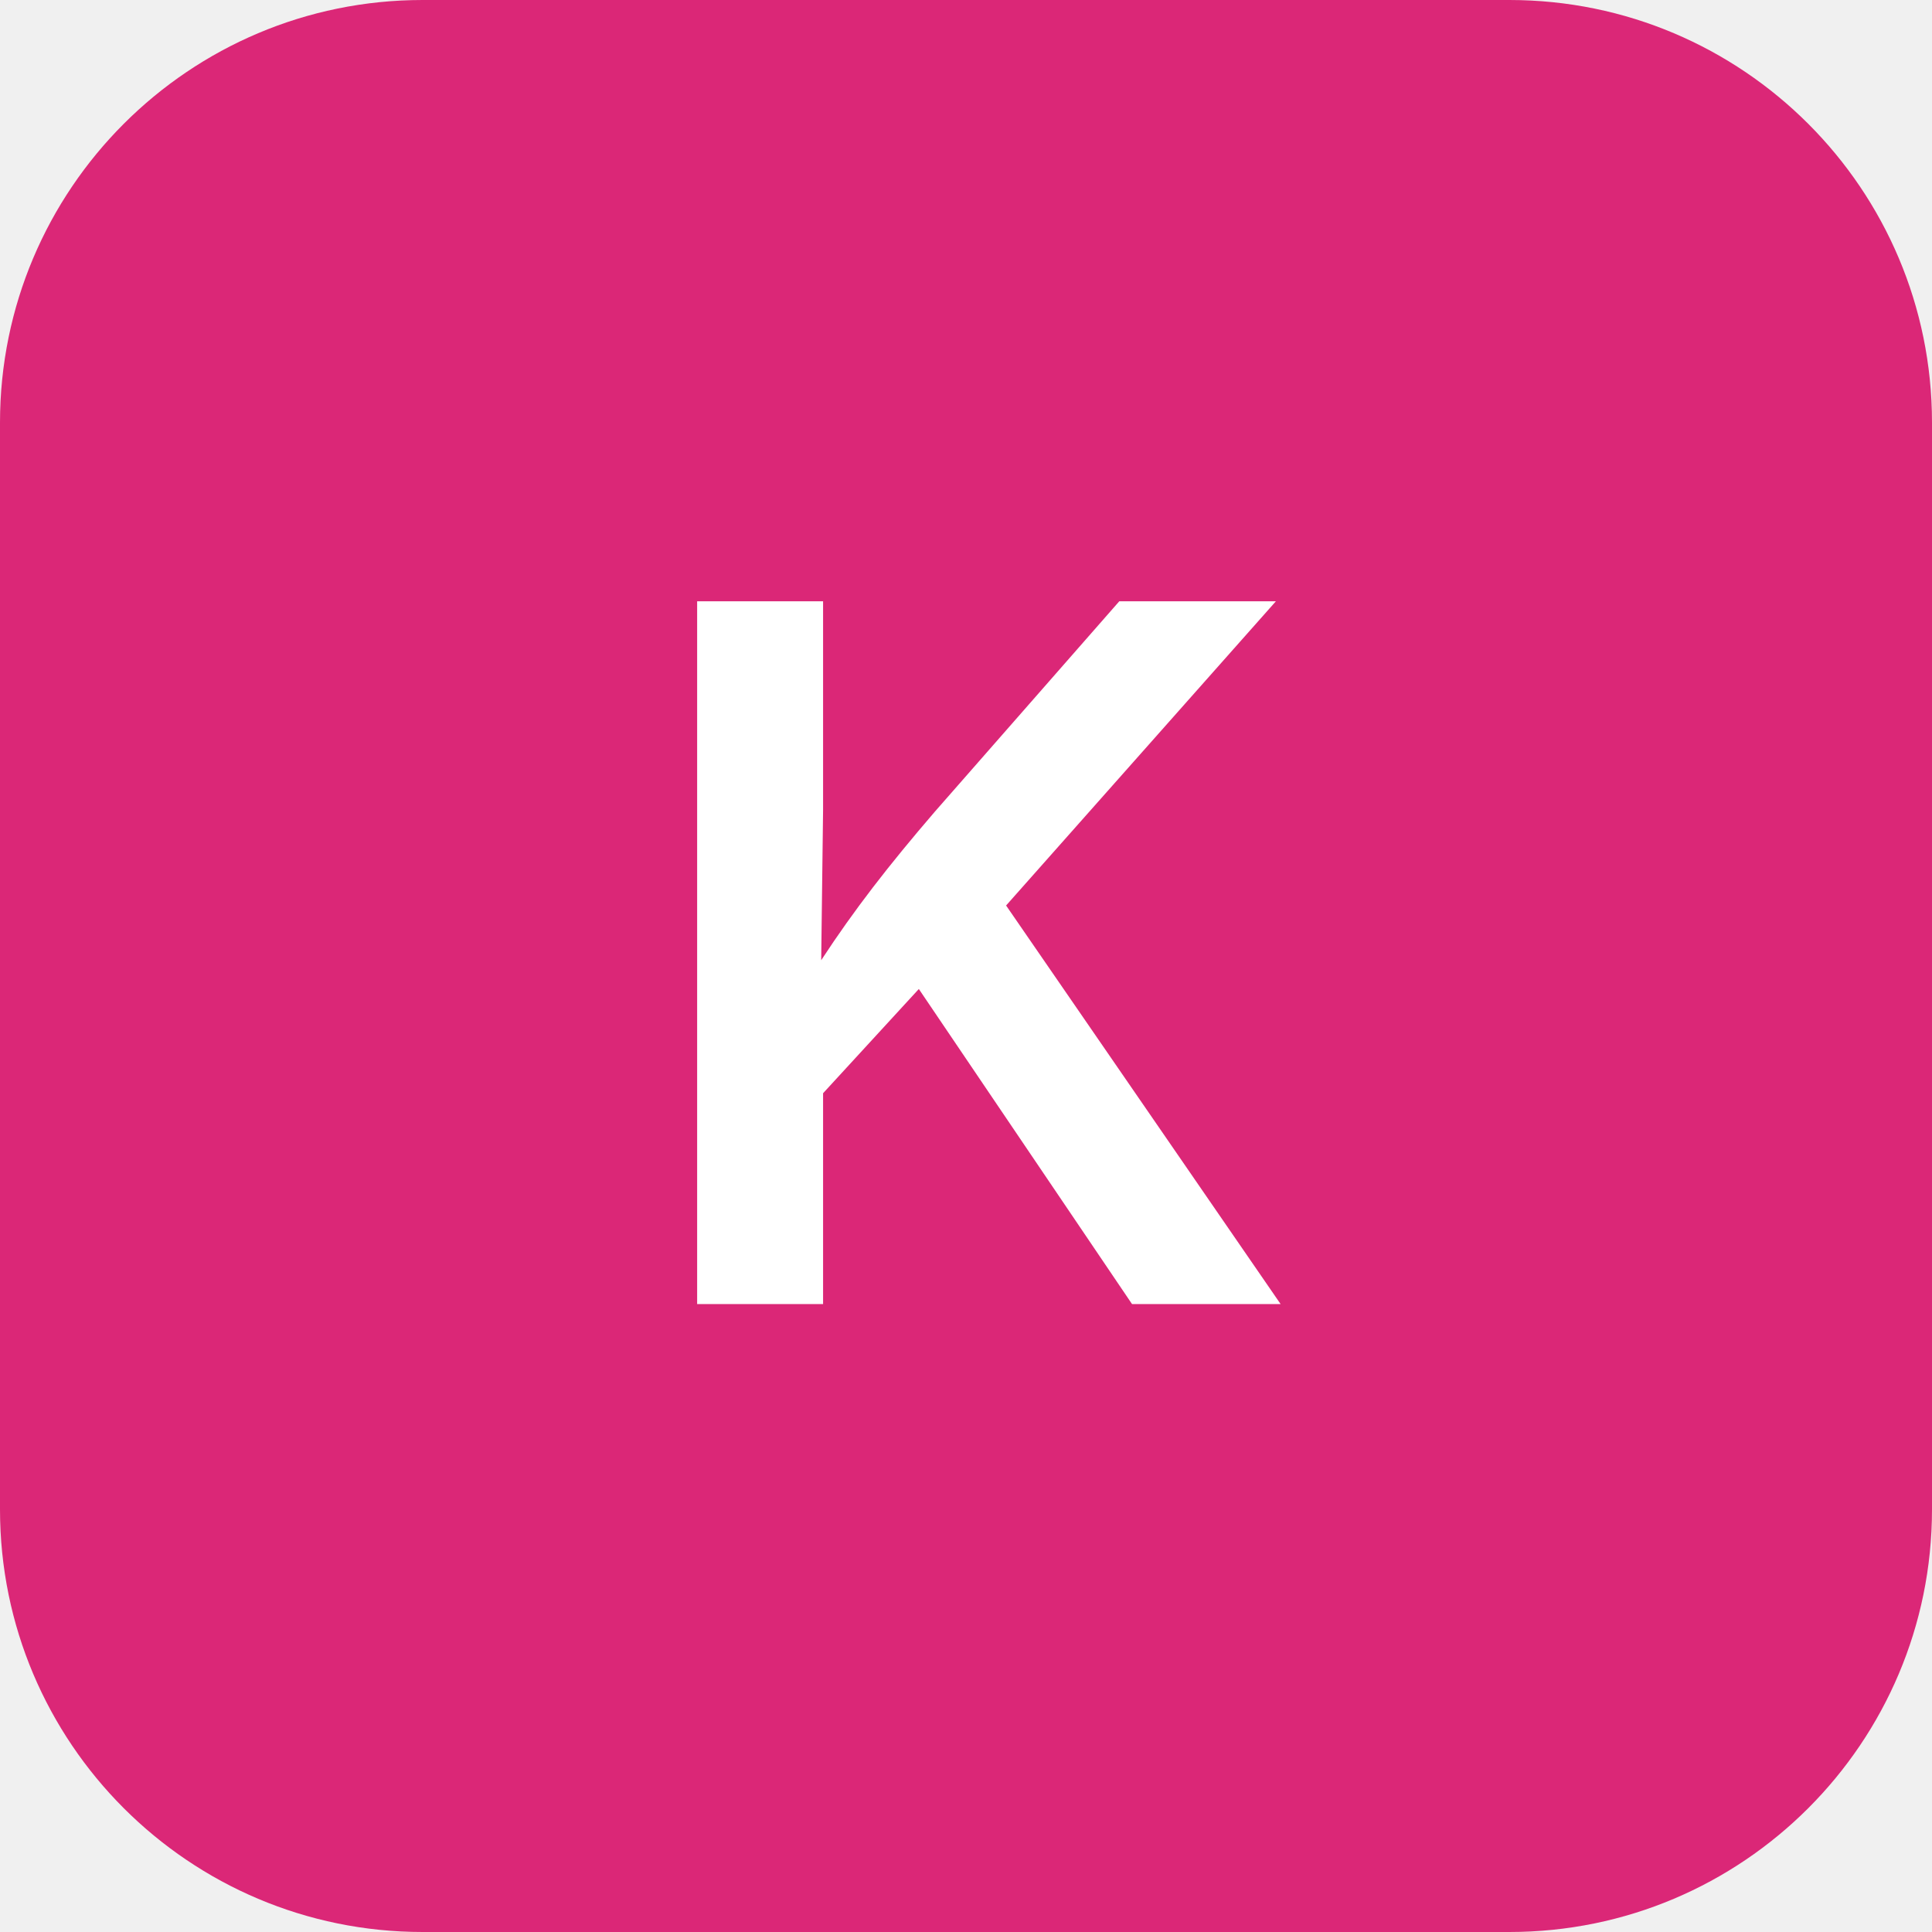
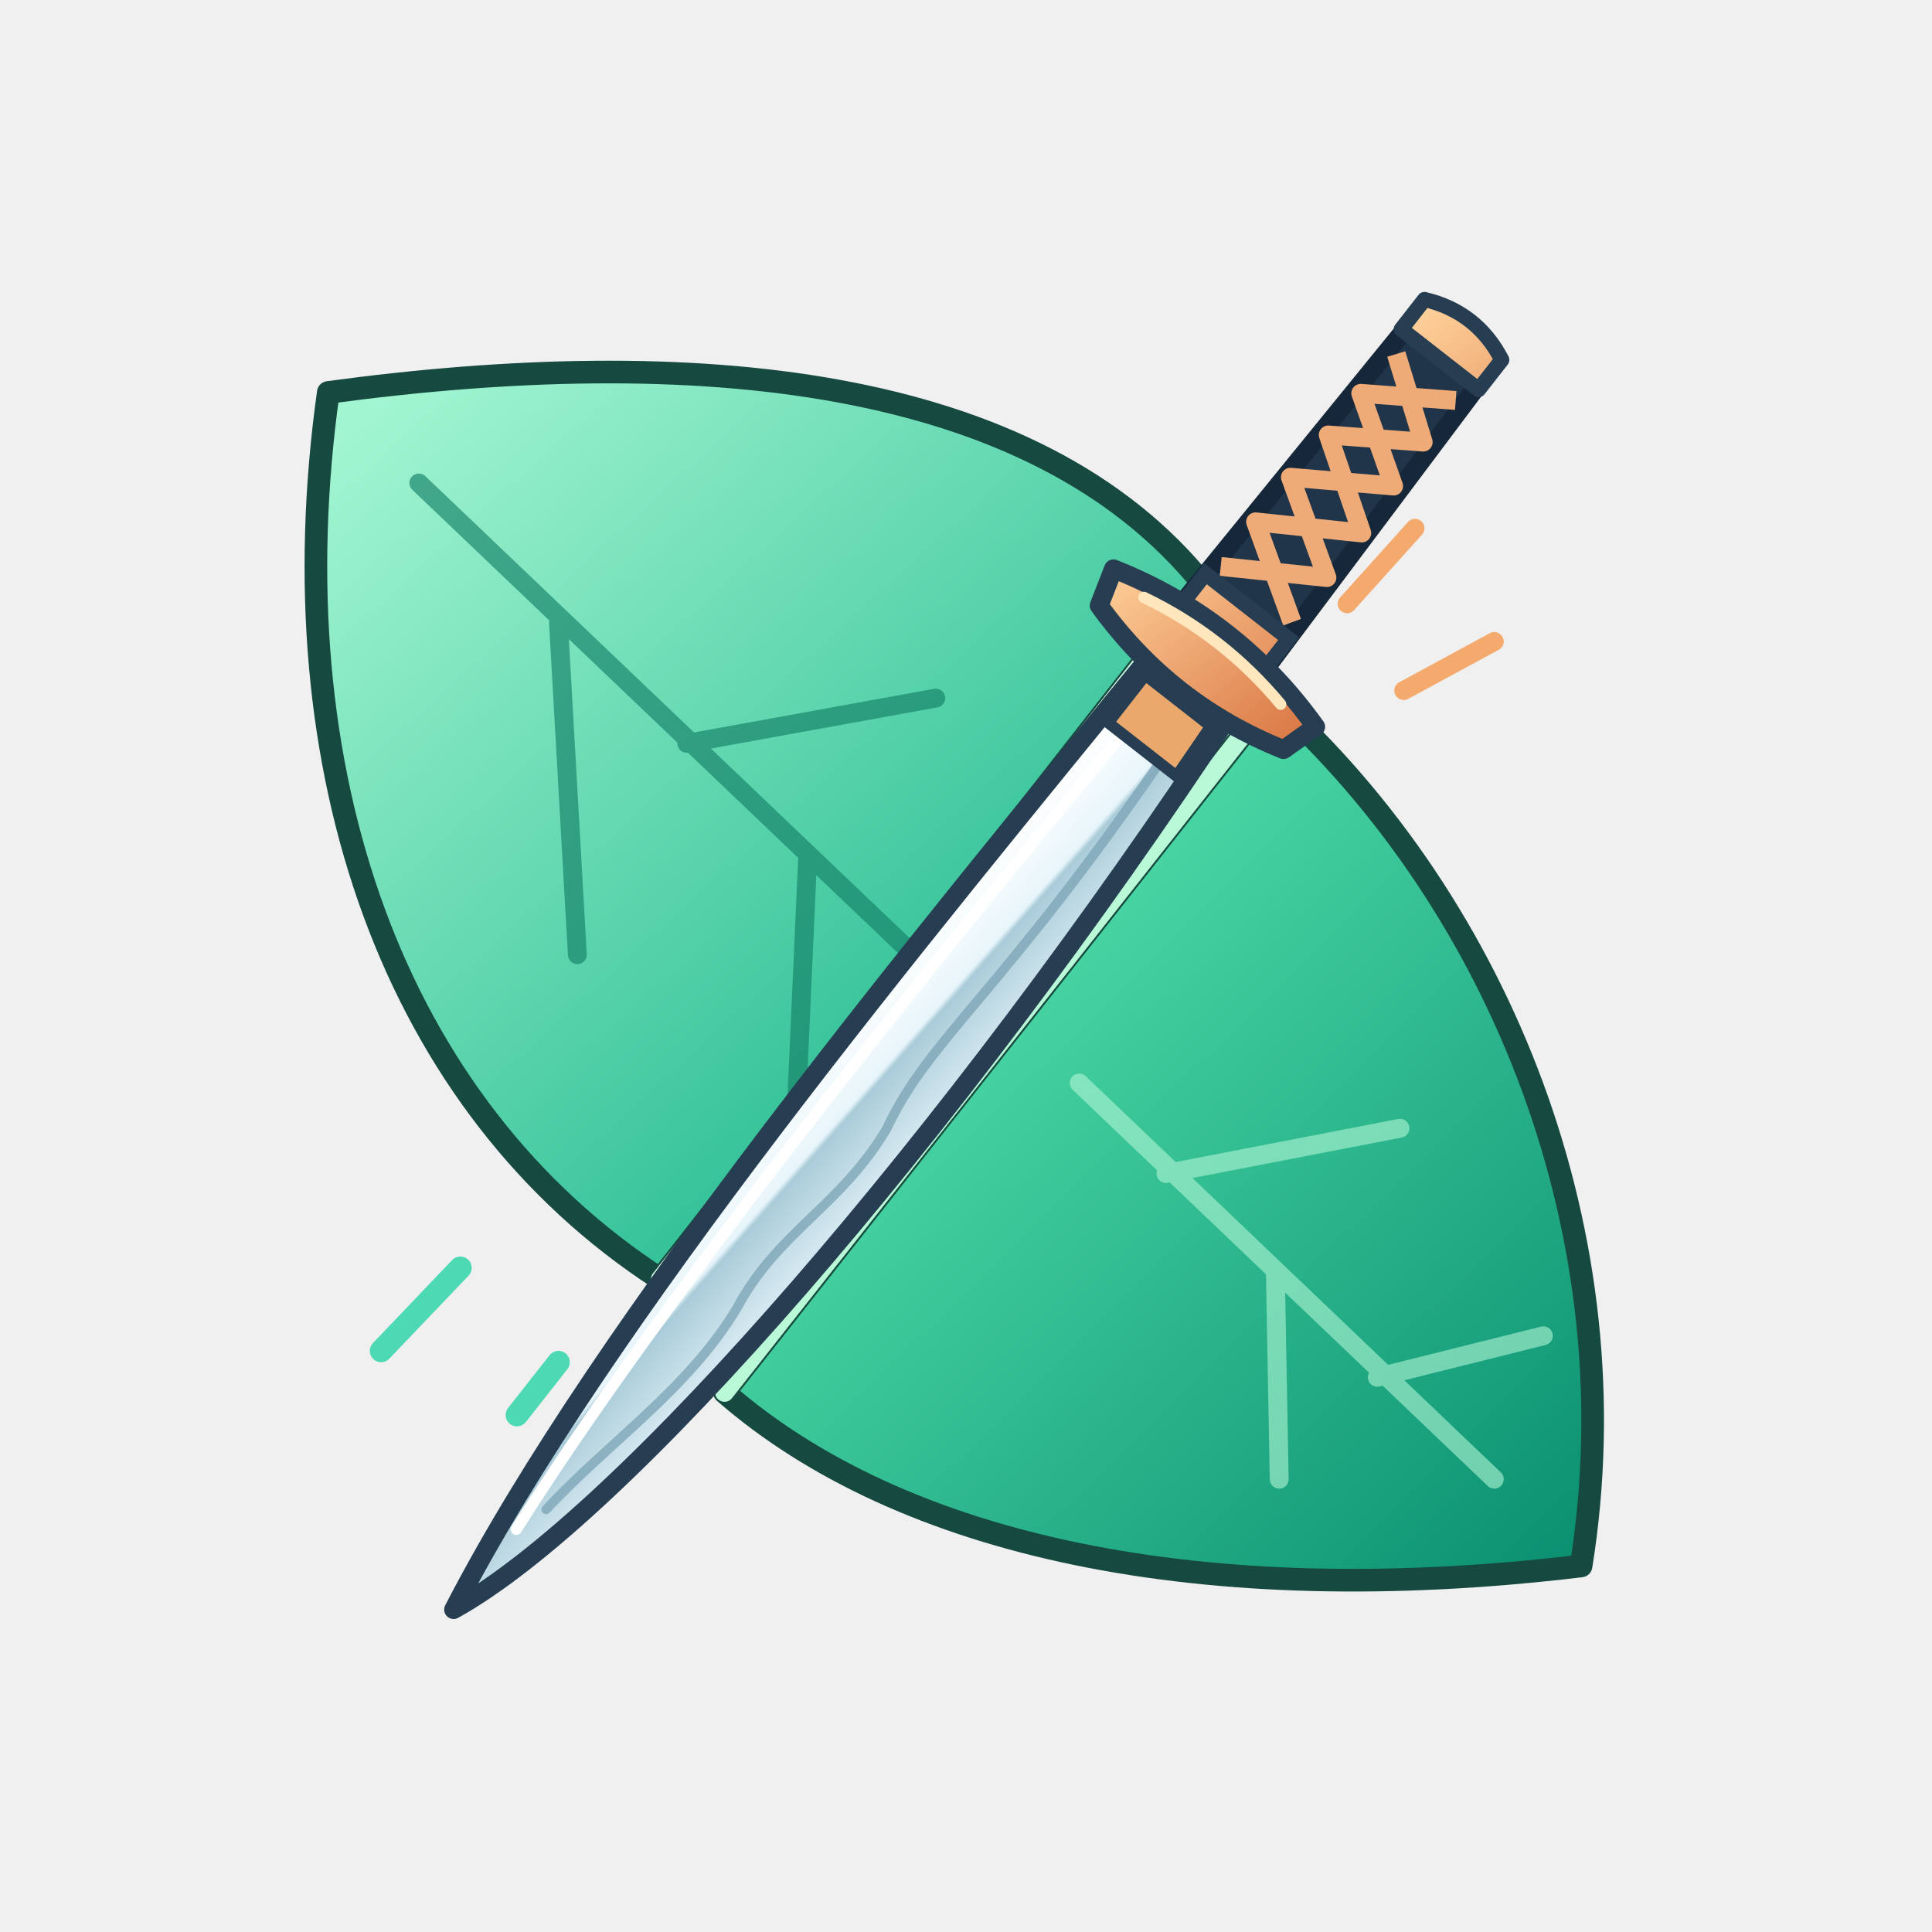
- <svg xmlns="http://www.w3.org/2000/svg" viewBox="0 0 64 64">
-   <rect width="64" height="64" rx="14" fill="#db2777" />
-   <text x="32" y="32" dy="0.35em" text-anchor="middle" font-family="ui-sans-serif, system-ui, -apple-system, sans-serif" font-size="32" font-weight="600" fill="#ffffff">K</text>
+ <svg xmlns="http://www.w3.org/2000/svg" width="512" height="512" viewBox="0 0 512 512" fill="none" role="img" aria-labelledby="title description">
+   <defs>
+     <linearGradient id="leaf-upper" x1="99" y1="109" x2="285" y2="313" gradientUnits="userSpaceOnUse">
+       <stop stop-color="#A1F5D1" />
+       <stop offset="1" stop-color="#19B58A" />
+     </linearGradient>
+     <linearGradient id="leaf-lower" x1="240" y1="230" x2="420" y2="414" gradientUnits="userSpaceOnUse">
+       <stop stop-color="#54E2AD" />
+       <stop offset="1" stop-color="#0A8F70" />
+     </linearGradient>
+     <linearGradient id="steel" x1="241" y1="260" x2="275" y2="262" gradientUnits="userSpaceOnUse">
+       <stop stop-color="#FFFFFF" />
+       <stop offset="0.48" stop-color="#E7F5FA" />
+       <stop offset="0.52" stop-color="#AACCD9" />
+       <stop offset="1" stop-color="#D2E7EF" />
+     </linearGradient>
+     <linearGradient id="copper" x1="220" y1="147" x2="288" y2="163" gradientUnits="userSpaceOnUse">
+       <stop stop-color="#FFD19B" />
+       <stop offset="1" stop-color="#D97643" />
+     </linearGradient>
+   </defs>
+   <path d="M87 104C183 91 274 99 319 155L175 339C104 293 73 204 87 104Z" fill="url(#leaf-upper)" stroke="#16493F" stroke-width="6" stroke-linejoin="round" />
+   <path d="M111 128L241 252M148 165L153 253M182 197L248 185M214 228L211 295" stroke="#147F67" stroke-width="5" stroke-linecap="round" stroke-linejoin="round" opacity="0.65" />
+   <path d="M337 185C398 240 433 328 419 415C319 427 239 410 192 369L337 185Z" fill="url(#leaf-lower)" stroke="#16493F" stroke-width="6" stroke-linejoin="round" />
+   <path d="M286 287L396 392M309 311L371 299M338 338L339 392M365 365L409 354" stroke="#B1F7D6" stroke-width="5" stroke-linecap="round" stroke-linejoin="round" opacity="0.6" />
+   <path d="M319 155L175 339" stroke="#D4FFE8" stroke-width="5" stroke-linecap="round" />
+   <path d="M337 185L192 369" stroke="#BAF9D8" stroke-width="5" stroke-linecap="round" />
+   <path d="M122 336L101 358M148 361L137 375" stroke="#4DD9B3" stroke-width="6" stroke-linecap="round" />
+   <path d="M357 160L375 140M372 183L396 170" stroke="#F4AA6D" stroke-width="5" stroke-linecap="round" />
+   <g transform="rotate(38 256 256)">
+     <path d="M244 159C242 257 238 389 254 474C274 427 281 296 270 159H244Z" fill="url(#steel)" stroke="#263D52" stroke-width="5" stroke-linejoin="round" />
+     <path d="M251 176C248 272 247 378 254 447" stroke="#FFFFFF" stroke-width="3" stroke-linecap="round" />
+     <path d="M263 178C268 256 260 277 266 303C269 327 260 342 264 365C267 390 259 414 257 438" stroke="#7EA6B8" stroke-width="2.5" stroke-linecap="round" opacity="0.8" />
+     <path d="M244 44Q256 38 268 44L270 145H242L244 44Z" fill="#21354A" stroke="#152739" stroke-width="5" stroke-linejoin="round" />
+     <path d="M246 58L266 72L245 86L268 101L244 116L268 131M266 58L245 72L267 86L244 101L268 116L244 131" stroke="#EEAA77" stroke-width="5" stroke-linejoin="round" />
+     <path d="M243 42Q256 36 269 42L269 52H243V42Z" fill="url(#copper)" stroke="#263D52" stroke-width="4" stroke-linejoin="round" />
+     <path d="M242 135H270V149H242V135Z" fill="url(#copper)" stroke="#263D52" stroke-width="4" />
+     <path d="M222 149Q256 139 290 149L287 159Q256 168 225 159L222 149Z" fill="url(#copper)" stroke="#263D52" stroke-width="5" stroke-linejoin="round" />
+     <path d="M233 150Q256 145 279 150" stroke="#FFE6BD" stroke-width="3" stroke-linecap="round" />
+     <path d="M246 166H268L269 182H246V166Z" fill="#EBA86C" stroke="#263D52" stroke-width="3" />
+   </g>
</svg>
